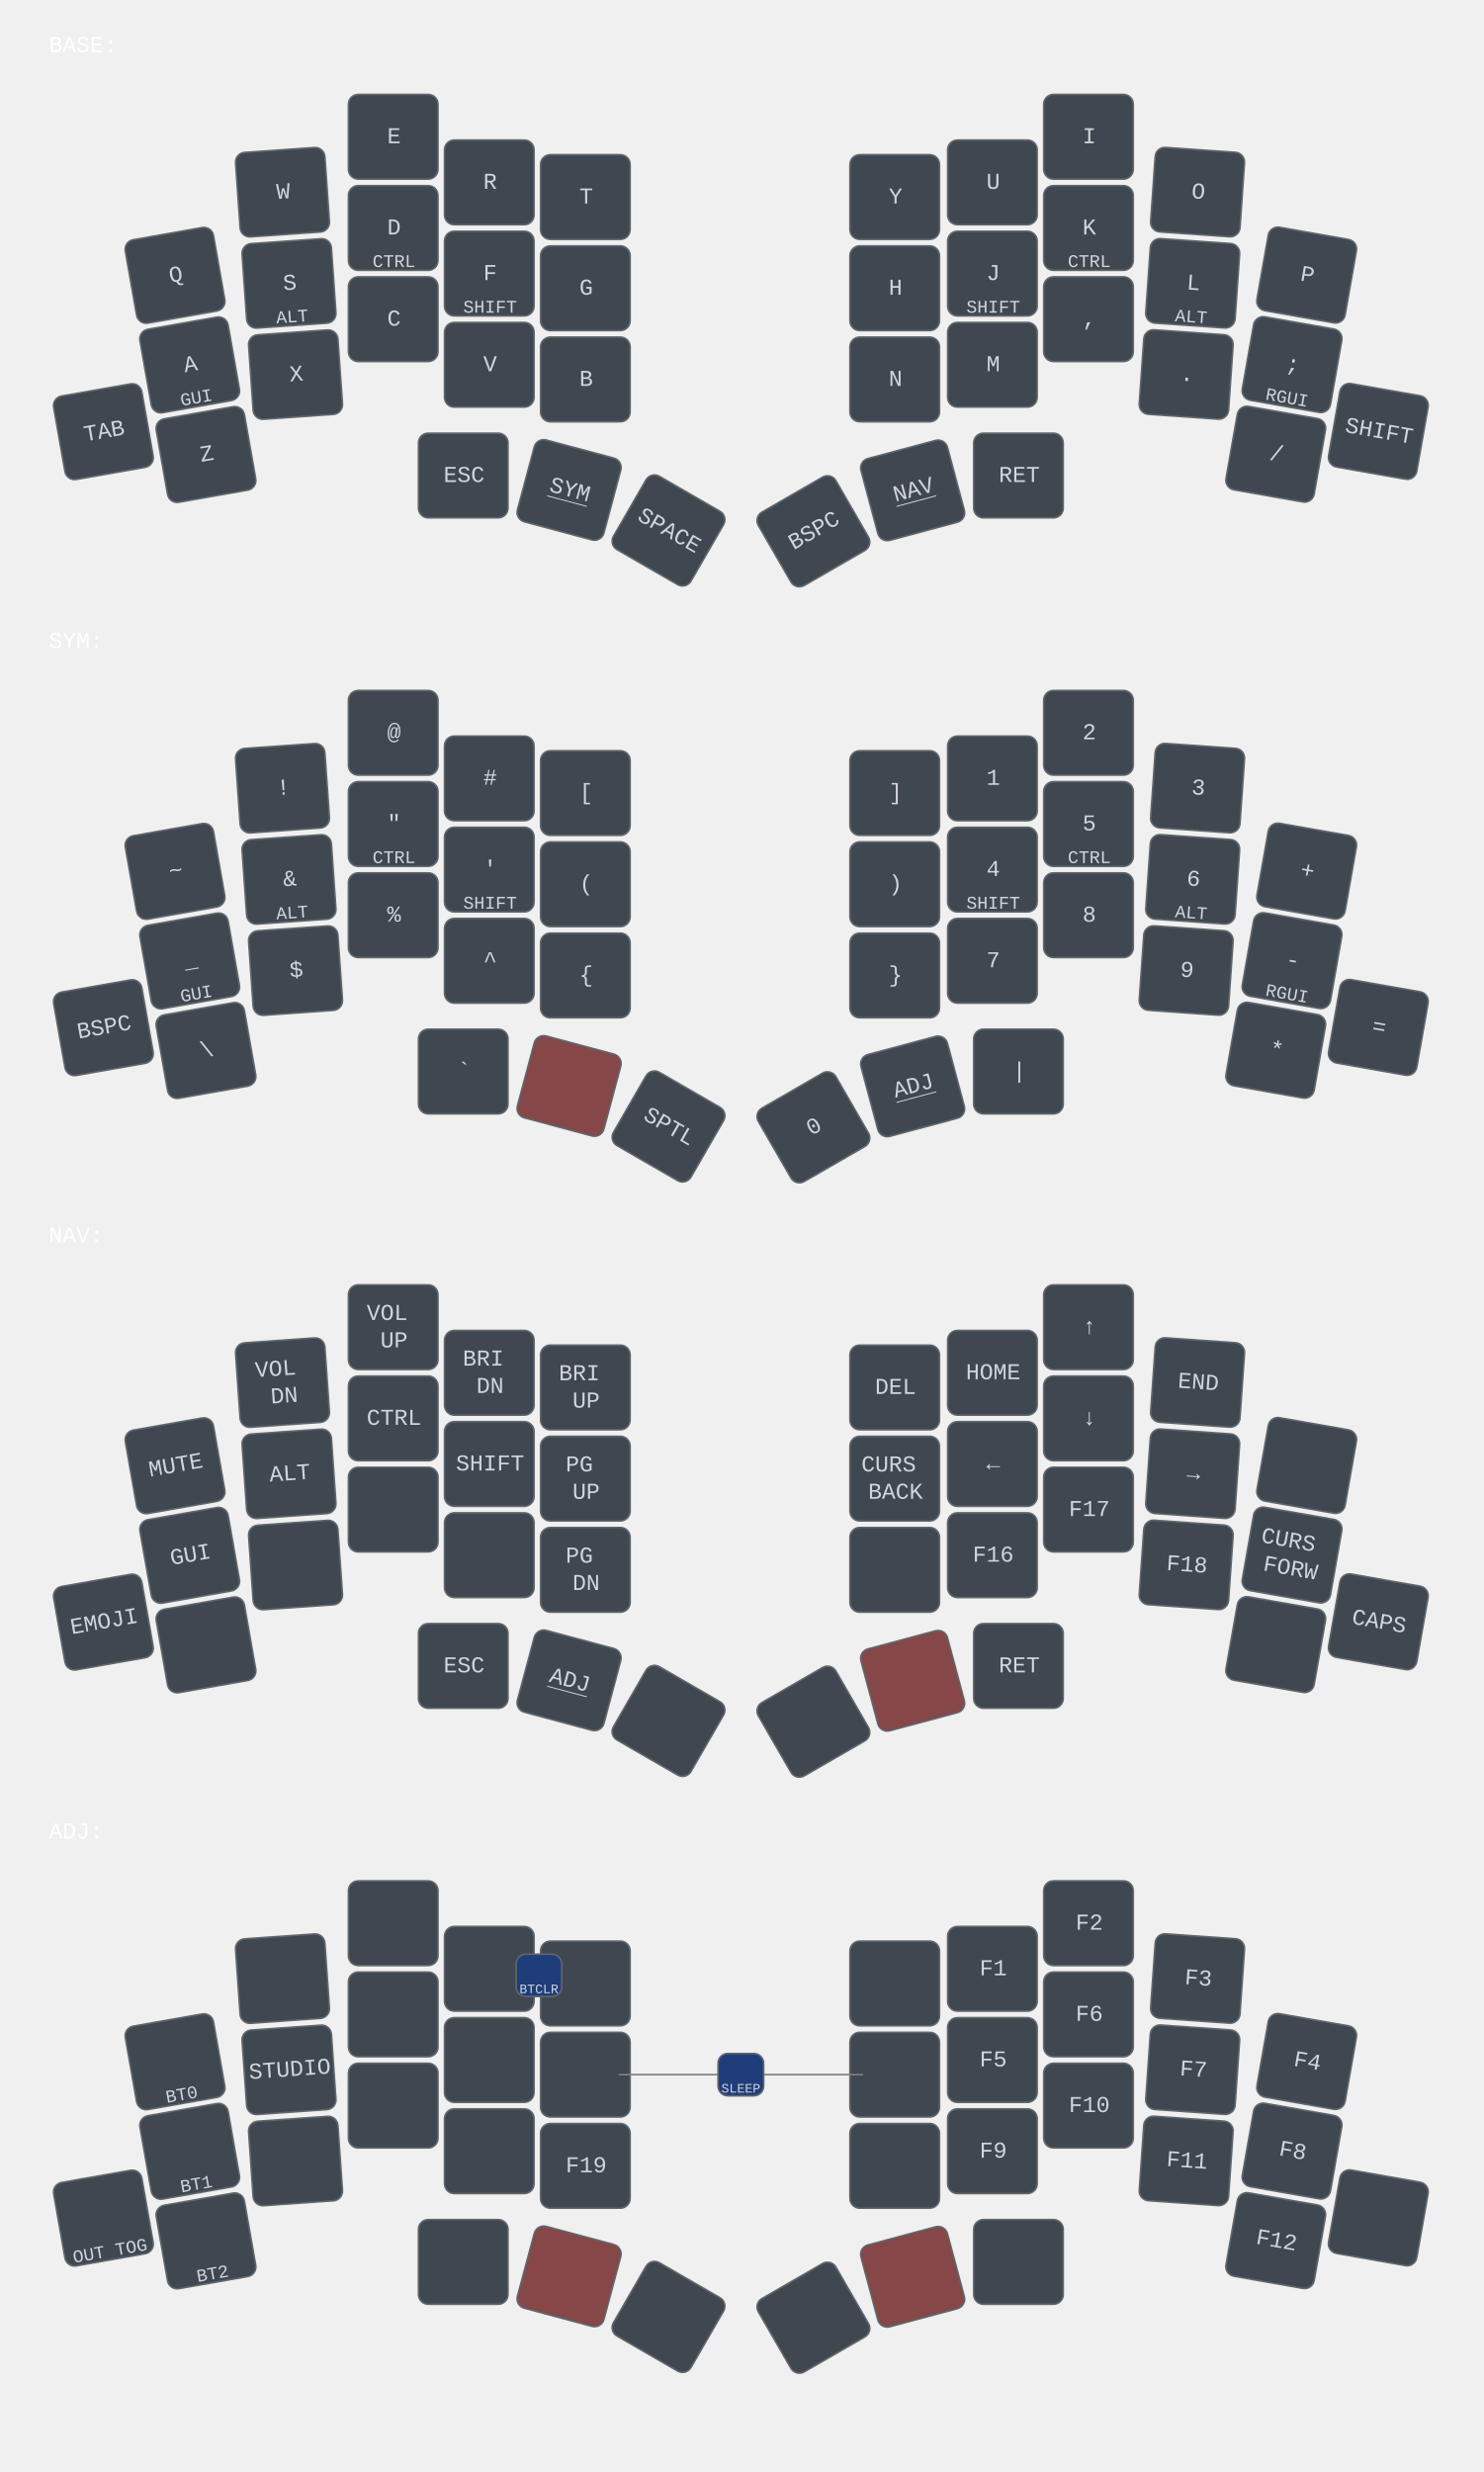
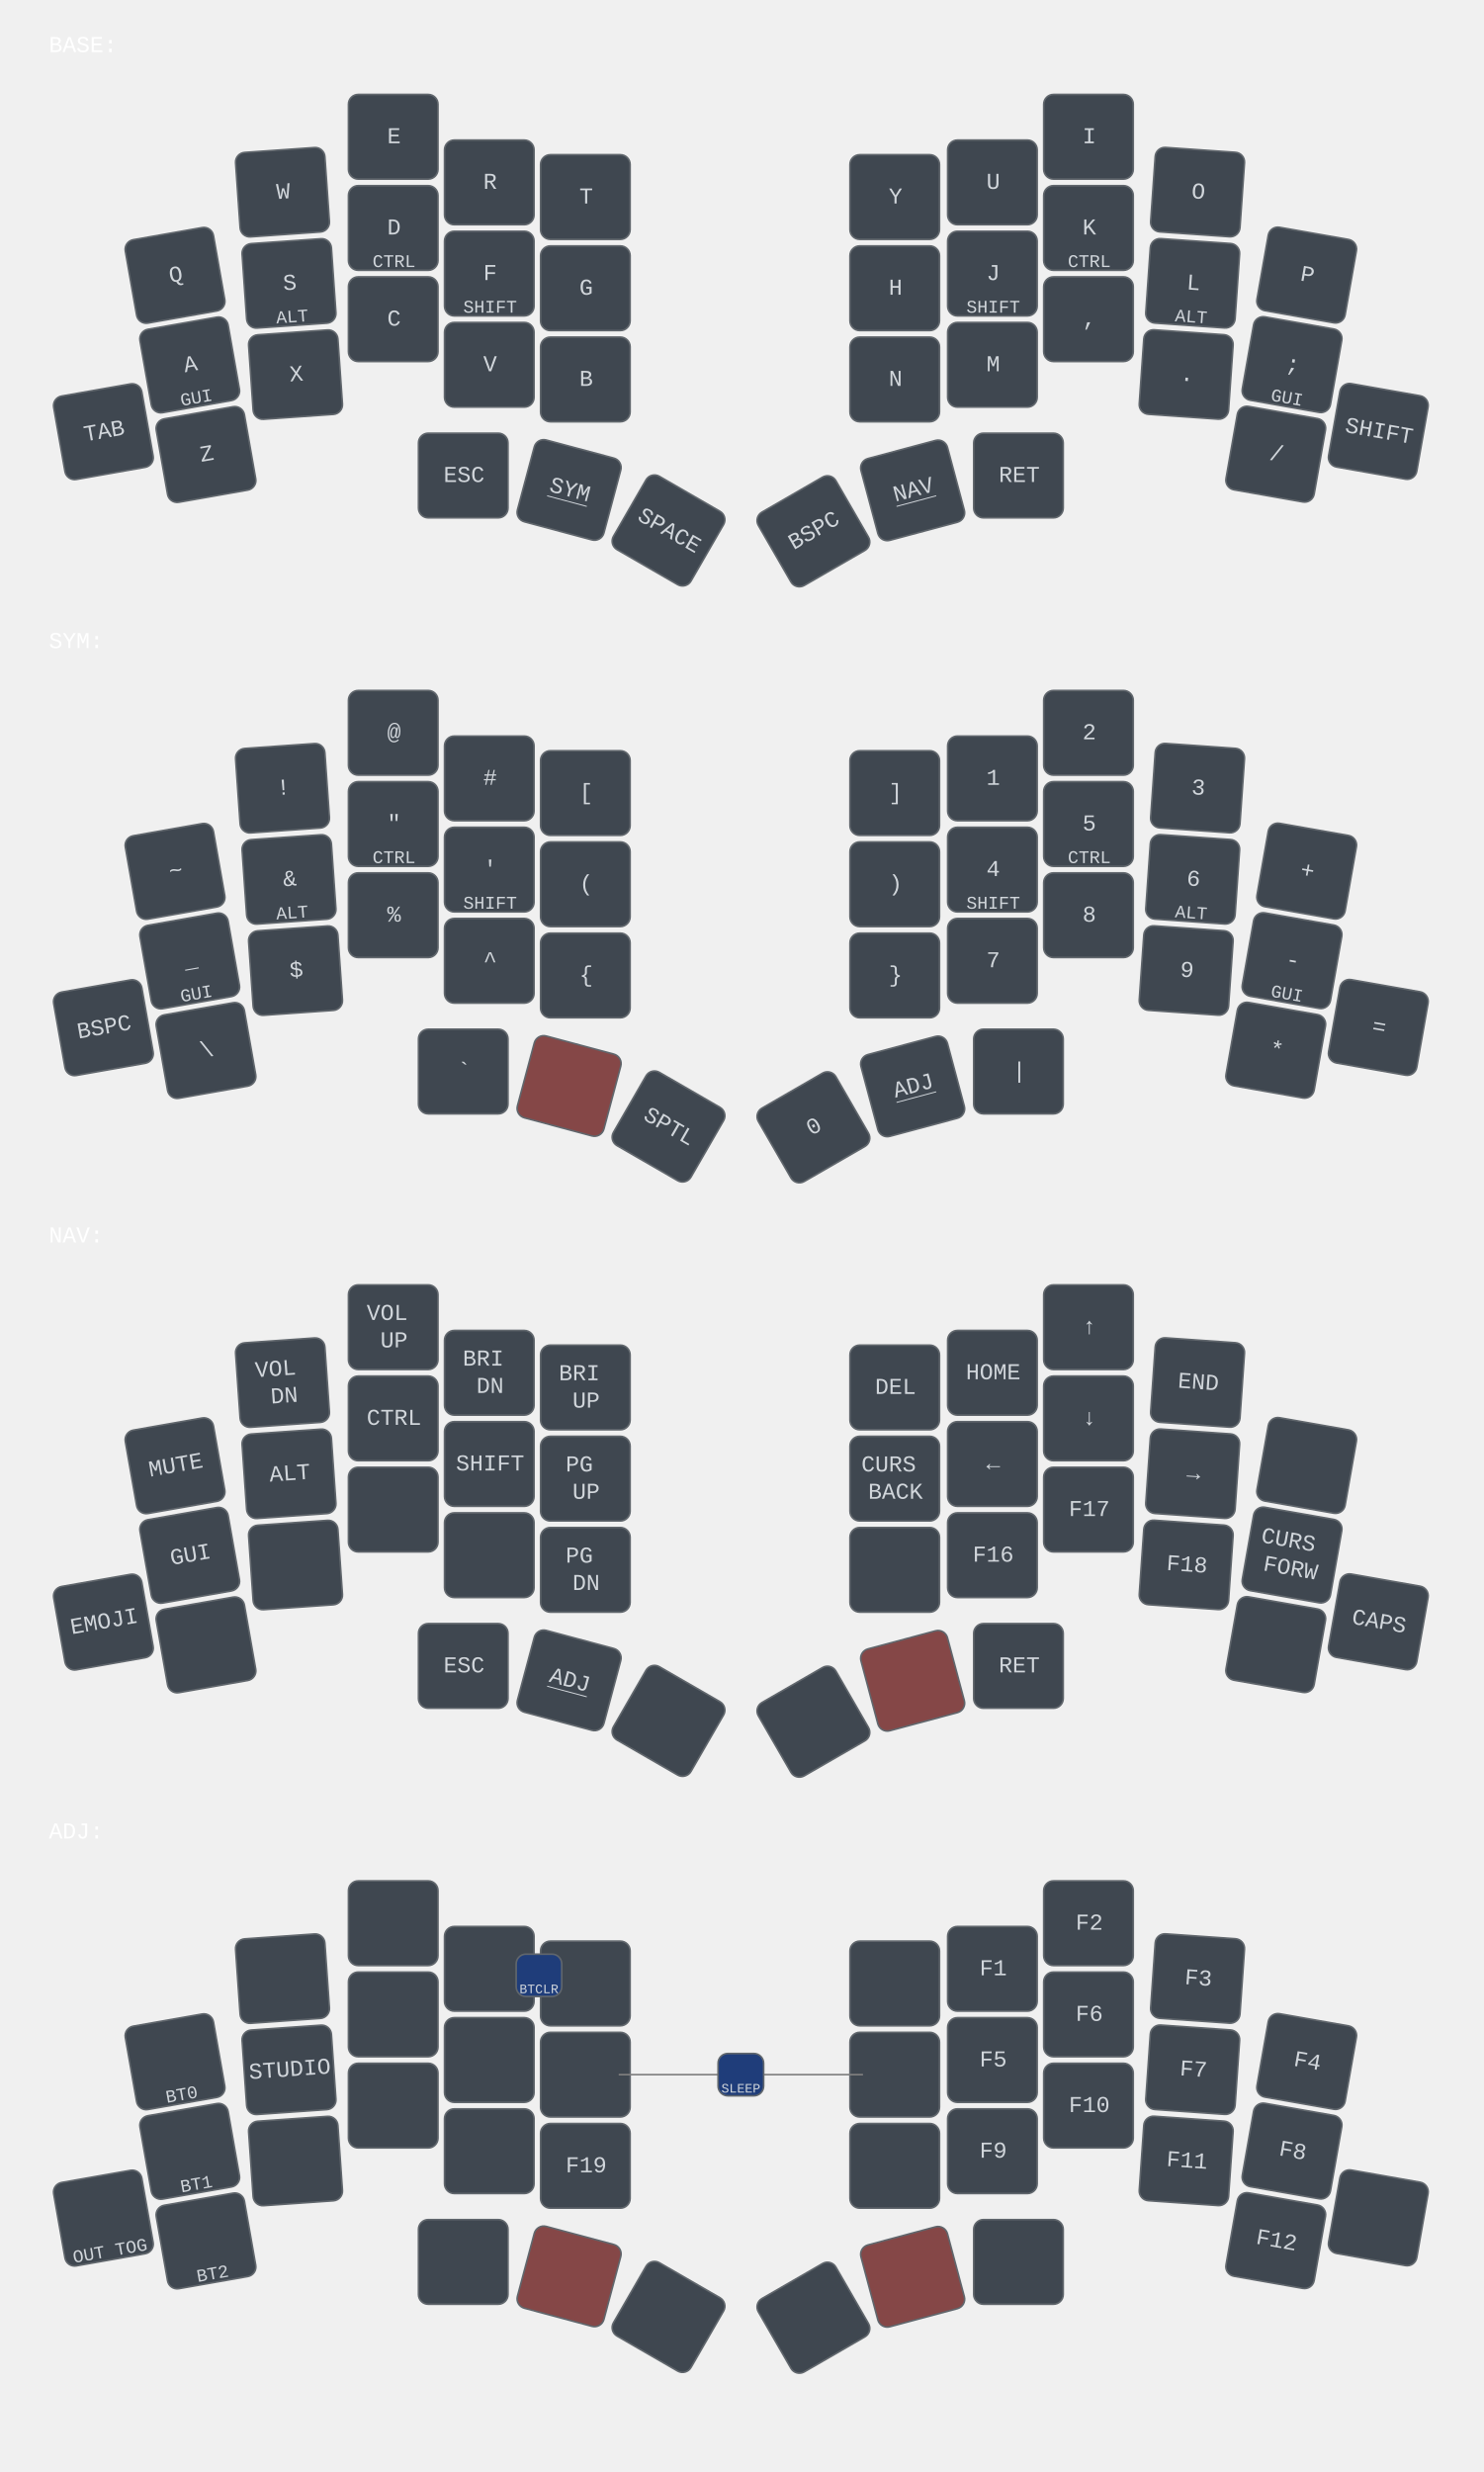
<svg xmlns="http://www.w3.org/2000/svg" width="911" height="1518" viewBox="0 0 911 1518" class="keymap">
  <style>/* inherit to force styles through use tags */
svg path {
    fill: inherit;
}

/* font and background color specifications */
svg.keymap {
    font-family: SFMono-Regular,Consolas,Liberation Mono,Menlo,monospace;
    font-size: 14px;
    font-kerning: normal;
    text-rendering: optimizeLegibility;
    fill: #24292e;
}

/* default key styling */
rect.key {
    fill: #f6f8fa;
}

rect.key, rect.combo {
    stroke: #c9cccf;
    stroke-width: 1;
}

/* default key side styling, only used is draw_key_sides is set */
rect.side {
    filter: brightness(90%);
}

/* color accent for combo boxes */
rect.combo, rect.combo-separate {
    fill: #cdf;
}

/* color accent for held keys */
rect.held, rect.combo.held {
    fill: #fdd;
}

/* color accent for ghost (optional) keys */
rect.ghost, rect.combo.ghost {
    stroke-dasharray: 4, 4;
    stroke-width: 2;
}

text {
    text-anchor: middle;
    dominant-baseline: middle;
}

/* styling for layer labels */
text.label {
    font-weight: bold;
    text-anchor: start;
    stroke: white;
    stroke-width: 4;
    paint-order: stroke;
}

/* styling for optional footer */
text.footer {
    text-anchor: end;
    dominant-baseline: auto;
    stroke: white;
    stroke-width: 4;
    paint-order: stroke;
}

/* styling for combo tap, and key non-tap label text */
text.combo, text.hold, text.shifted, text.left, text.right {
    font-size: 11px;
}

text.hold {
    text-anchor: middle;
    dominant-baseline: auto;
}

text.shifted {
    text-anchor: middle;
    dominant-baseline: hanging;
}

text.left {
    text-anchor: start;
}

text.right {
    text-anchor: end;
}

text.layer-activator {
    text-decoration: underline;
}

/* styling for hold/shifted label text in combo box */
text.combo.hold, text.combo.shifted, text.combo.left, text.combo.right {
    font-size: 8px;
}

/* lighter symbol for transparent keys */
text.trans {
    fill: #7b7e81;
}

/* styling for combo dendrons */
path.combo {
    stroke-width: 1;
    stroke: gray;
    fill: none;
}

/* Start Tabler Icons Cleanup */
/* cannot use height/width with glyphs */
.icon-tabler &gt; path {
    fill: inherit;
    stroke: inherit;
    stroke-width: 2;
}
/* hide tabler's default box */
.icon-tabler &gt; path[stroke="none"][fill="none"] {
    visibility: hidden;
}
/* End Tabler Icons Cleanup */

svg.keymap { fill: #d1d6db; }
rect.key { fill: #3f4750; }
rect.key, rect.combo { stroke: #60666c; }
rect.combo, rect.combo-separate { fill: #1f3d7a; }
rect.held, rect.combo.held { fill: #854747; }
text.label, text.footer { stroke: black; }
text.trans { fill: #7e8184; }
path.combo { stroke: #7f7f7f; }

text.label, text.footer {
  stroke: none;
  fill: #FFF;
  font-weight: 500; 
  paint-order: normal;
}
</style>
  <g transform="translate(30, 0)" class="layer-BASE">
    <text x="0" y="28" class="label" id="BASE">BASE:</text>
    <g transform="translate(0, 56)">
      <g transform="translate(78, 113) rotate(-10.0)" class="key keypos-0">
        <rect rx="6" ry="6" x="-28" y="-26" width="55" height="52" class="key" />
        <text x="0" y="0" class="key tap">Q</text>
      </g>
      <g transform="translate(144, 62) rotate(-4.0)" class="key keypos-1">
        <rect rx="6" ry="6" x="-28" y="-26" width="55" height="52" class="key" />
        <text x="0" y="0" class="key tap">W</text>
      </g>
      <g transform="translate(212, 28)" class="key keypos-2">
        <rect rx="6" ry="6" x="-28" y="-26" width="55" height="52" class="key" />
        <text x="0" y="0" class="key tap">E</text>
      </g>
      <g transform="translate(271, 56)" class="key keypos-3">
        <rect rx="6" ry="6" x="-28" y="-26" width="55" height="52" class="key" />
        <text x="0" y="0" class="key tap">R</text>
      </g>
      <g transform="translate(330, 65)" class="key keypos-4">
        <rect rx="6" ry="6" x="-28" y="-26" width="55" height="52" class="key" />
        <text x="0" y="0" class="key tap">T</text>
      </g>
      <g transform="translate(520, 65)" class="key keypos-5">
        <rect rx="6" ry="6" x="-28" y="-26" width="55" height="52" class="key" />
        <text x="0" y="0" class="key tap">Y</text>
      </g>
      <g transform="translate(580, 56)" class="key keypos-6">
        <rect rx="6" ry="6" x="-28" y="-26" width="55" height="52" class="key" />
        <text x="0" y="0" class="key tap">U</text>
      </g>
      <g transform="translate(639, 28)" class="key keypos-7">
        <rect rx="6" ry="6" x="-28" y="-26" width="55" height="52" class="key" />
        <text x="0" y="0" class="key tap">I</text>
      </g>
      <g transform="translate(706, 62) rotate(4.0)" class="key keypos-8">
        <rect rx="6" ry="6" x="-28" y="-26" width="55" height="52" class="key" />
        <text x="0" y="0" class="key tap">O</text>
      </g>
      <g transform="translate(773, 113) rotate(10.0)" class="key keypos-9">
        <rect rx="6" ry="6" x="-28" y="-26" width="55" height="52" class="key" />
        <text x="0" y="0" class="key tap">P</text>
      </g>
      <g transform="translate(87, 168) rotate(-10.0)" class="key keypos-10">
        <rect rx="6" ry="6" x="-28" y="-26" width="55" height="52" class="key" />
        <text x="0" y="0" class="key tap">A</text>
        <text x="0" y="24" class="key hold">GUI</text>
      </g>
      <g transform="translate(148, 118) rotate(-4.0)" class="key keypos-11">
        <rect rx="6" ry="6" x="-28" y="-26" width="55" height="52" class="key" />
        <text x="0" y="0" class="key tap">S</text>
        <text x="0" y="24" class="key hold">ALT</text>
      </g>
      <g transform="translate(212, 84)" class="key keypos-12">
        <rect rx="6" ry="6" x="-28" y="-26" width="55" height="52" class="key" />
        <text x="0" y="0" class="key tap">D</text>
        <text x="0" y="24" class="key hold">CTRL</text>
      </g>
      <g transform="translate(271, 112)" class="key keypos-13">
        <rect rx="6" ry="6" x="-28" y="-26" width="55" height="52" class="key" />
        <text x="0" y="0" class="key tap">F</text>
        <text x="0" y="24" class="key hold">SHIFT</text>
      </g>
      <g transform="translate(330, 121)" class="key keypos-14">
        <rect rx="6" ry="6" x="-28" y="-26" width="55" height="52" class="key" />
        <text x="0" y="0" class="key tap">G</text>
      </g>
      <g transform="translate(520, 121)" class="key keypos-15">
        <rect rx="6" ry="6" x="-28" y="-26" width="55" height="52" class="key" />
        <text x="0" y="0" class="key tap">H</text>
      </g>
      <g transform="translate(580, 112)" class="key keypos-16">
        <rect rx="6" ry="6" x="-28" y="-26" width="55" height="52" class="key" />
        <text x="0" y="0" class="key tap">J</text>
        <text x="0" y="24" class="key hold">SHIFT</text>
      </g>
      <g transform="translate(639, 84)" class="key keypos-17">
        <rect rx="6" ry="6" x="-28" y="-26" width="55" height="52" class="key" />
        <text x="0" y="0" class="key tap">K</text>
        <text x="0" y="24" class="key hold">CTRL</text>
      </g>
      <g transform="translate(703, 118) rotate(4.0)" class="key keypos-18">
        <rect rx="6" ry="6" x="-28" y="-26" width="55" height="52" class="key" />
        <text x="0" y="0" class="key tap">L</text>
        <text x="0" y="24" class="key hold">ALT</text>
      </g>
      <g transform="translate(764, 168) rotate(10.0)" class="key keypos-19">
        <rect rx="6" ry="6" x="-28" y="-26" width="55" height="52" class="key" />
        <text x="0" y="0" class="key tap">;</text>
-         <text x="0" y="24" class="key hold">RGUI</text>
+         <text x="0" y="24" class="key hold">GUI</text>
      </g>
      <g transform="translate(34, 209) rotate(-10.0)" class="key keypos-20">
        <rect rx="6" ry="6" x="-28" y="-26" width="55" height="52" class="key" />
        <text x="0" y="0" class="key tap">TAB</text>
      </g>
      <g transform="translate(97, 223) rotate(-10.0)" class="key keypos-21">
        <rect rx="6" ry="6" x="-28" y="-26" width="55" height="52" class="key" />
        <text x="0" y="0" class="key tap">Z</text>
      </g>
      <g transform="translate(152, 174) rotate(-4.0)" class="key keypos-22">
        <rect rx="6" ry="6" x="-28" y="-26" width="55" height="52" class="key" />
        <text x="0" y="0" class="key tap">X</text>
      </g>
      <g transform="translate(212, 140)" class="key keypos-23">
        <rect rx="6" ry="6" x="-28" y="-26" width="55" height="52" class="key" />
        <text x="0" y="0" class="key tap">C</text>
      </g>
      <g transform="translate(271, 168)" class="key keypos-24">
        <rect rx="6" ry="6" x="-28" y="-26" width="55" height="52" class="key" />
        <text x="0" y="0" class="key tap">V</text>
      </g>
      <g transform="translate(330, 177)" class="key keypos-25">
        <rect rx="6" ry="6" x="-28" y="-26" width="55" height="52" class="key" />
        <text x="0" y="0" class="key tap">B</text>
      </g>
      <g transform="translate(520, 177)" class="key keypos-26">
        <rect rx="6" ry="6" x="-28" y="-26" width="55" height="52" class="key" />
        <text x="0" y="0" class="key tap">N</text>
      </g>
      <g transform="translate(580, 168)" class="key keypos-27">
        <rect rx="6" ry="6" x="-28" y="-26" width="55" height="52" class="key" />
        <text x="0" y="0" class="key tap">M</text>
      </g>
      <g transform="translate(639, 140)" class="key keypos-28">
        <rect rx="6" ry="6" x="-28" y="-26" width="55" height="52" class="key" />
        <text x="0" y="0" class="key tap">,</text>
      </g>
      <g transform="translate(699, 174) rotate(4.0)" class="key keypos-29">
        <rect rx="6" ry="6" x="-28" y="-26" width="55" height="52" class="key" />
        <text x="0" y="0" class="key tap">.</text>
      </g>
      <g transform="translate(754, 223) rotate(10.0)" class="key keypos-30">
        <rect rx="6" ry="6" x="-28" y="-26" width="55" height="52" class="key" />
        <text x="0" y="0" class="key tap">/</text>
      </g>
      <g transform="translate(817, 209) rotate(10.0)" class="key keypos-31">
        <rect rx="6" ry="6" x="-28" y="-26" width="55" height="52" class="key" />
        <text x="0" y="0" class="key tap">SHIFT</text>
      </g>
      <g transform="translate(255, 236)" class="key keypos-32">
        <rect rx="6" ry="6" x="-28" y="-26" width="55" height="52" class="key" />
        <text x="0" y="0" class="key tap">ESC</text>
      </g>
      <g transform="translate(320, 245) rotate(15.0)" class="key keypos-33">
        <rect rx="6" ry="6" x="-28" y="-26" width="55" height="52" class="key" />
        <a href="#SYM">
          <text x="0" y="0" class="key tap layer-activator">SYM</text>
        </a>
      </g>
      <g transform="translate(381, 270) rotate(30.0)" class="key keypos-34">
        <rect rx="6" ry="6" x="-28" y="-26" width="55" height="52" class="key" />
        <text x="0" y="0" class="key tap">SPACE</text>
      </g>
      <g transform="translate(470, 270) rotate(-30.0)" class="key keypos-35">
        <rect rx="6" ry="6" x="-28" y="-26" width="55" height="52" class="key" />
        <text x="0" y="0" class="key tap">BSPC</text>
      </g>
      <g transform="translate(531, 245) rotate(-15.0)" class="key keypos-36">
        <rect rx="6" ry="6" x="-28" y="-26" width="55" height="52" class="key" />
        <a href="#NAV">
          <text x="0" y="0" class="key tap layer-activator">NAV</text>
        </a>
      </g>
      <g transform="translate(596, 236)" class="key keypos-37">
        <rect rx="6" ry="6" x="-28" y="-26" width="55" height="52" class="key" />
        <text x="0" y="0" class="key tap">RET</text>
      </g>
    </g>
  </g>
  <g transform="translate(30, 366)" class="layer-SYM">
    <text x="0" y="28" class="label" id="SYM">SYM:</text>
    <g transform="translate(0, 56)">
      <g transform="translate(78, 113) rotate(-10.0)" class="key keypos-0">
        <rect rx="6" ry="6" x="-28" y="-26" width="55" height="52" class="key" />
        <text x="0" y="0" class="key tap">~</text>
      </g>
      <g transform="translate(144, 62) rotate(-4.0)" class="key keypos-1">
        <rect rx="6" ry="6" x="-28" y="-26" width="55" height="52" class="key" />
        <text x="0" y="0" class="key tap">!</text>
      </g>
      <g transform="translate(212, 28)" class="key keypos-2">
        <rect rx="6" ry="6" x="-28" y="-26" width="55" height="52" class="key" />
        <text x="0" y="0" class="key tap">@</text>
      </g>
      <g transform="translate(271, 56)" class="key keypos-3">
        <rect rx="6" ry="6" x="-28" y="-26" width="55" height="52" class="key" />
        <text x="0" y="0" class="key tap">#</text>
      </g>
      <g transform="translate(330, 65)" class="key keypos-4">
        <rect rx="6" ry="6" x="-28" y="-26" width="55" height="52" class="key" />
        <text x="0" y="0" class="key tap">[</text>
      </g>
      <g transform="translate(520, 65)" class="key keypos-5">
        <rect rx="6" ry="6" x="-28" y="-26" width="55" height="52" class="key" />
        <text x="0" y="0" class="key tap">]</text>
      </g>
      <g transform="translate(580, 56)" class="key keypos-6">
        <rect rx="6" ry="6" x="-28" y="-26" width="55" height="52" class="key" />
        <text x="0" y="0" class="key tap">1</text>
      </g>
      <g transform="translate(639, 28)" class="key keypos-7">
        <rect rx="6" ry="6" x="-28" y="-26" width="55" height="52" class="key" />
        <text x="0" y="0" class="key tap">2</text>
      </g>
      <g transform="translate(706, 62) rotate(4.0)" class="key keypos-8">
        <rect rx="6" ry="6" x="-28" y="-26" width="55" height="52" class="key" />
        <text x="0" y="0" class="key tap">3</text>
      </g>
      <g transform="translate(773, 113) rotate(10.0)" class="key keypos-9">
        <rect rx="6" ry="6" x="-28" y="-26" width="55" height="52" class="key" />
        <text x="0" y="0" class="key tap">+</text>
      </g>
      <g transform="translate(87, 168) rotate(-10.0)" class="key keypos-10">
        <rect rx="6" ry="6" x="-28" y="-26" width="55" height="52" class="key" />
        <text x="0" y="0" class="key tap">_</text>
        <text x="0" y="24" class="key hold">GUI</text>
      </g>
      <g transform="translate(148, 118) rotate(-4.0)" class="key keypos-11">
        <rect rx="6" ry="6" x="-28" y="-26" width="55" height="52" class="key" />
        <text x="0" y="0" class="key tap">&amp;</text>
        <text x="0" y="24" class="key hold">ALT</text>
      </g>
      <g transform="translate(212, 84)" class="key keypos-12">
        <rect rx="6" ry="6" x="-28" y="-26" width="55" height="52" class="key" />
        <text x="0" y="0" class="key tap">"</text>
        <text x="0" y="24" class="key hold">CTRL</text>
      </g>
      <g transform="translate(271, 112)" class="key keypos-13">
        <rect rx="6" ry="6" x="-28" y="-26" width="55" height="52" class="key" />
        <text x="0" y="0" class="key tap">'</text>
        <text x="0" y="24" class="key hold">SHIFT</text>
      </g>
      <g transform="translate(330, 121)" class="key keypos-14">
        <rect rx="6" ry="6" x="-28" y="-26" width="55" height="52" class="key" />
        <text x="0" y="0" class="key tap">(</text>
      </g>
      <g transform="translate(520, 121)" class="key keypos-15">
        <rect rx="6" ry="6" x="-28" y="-26" width="55" height="52" class="key" />
        <text x="0" y="0" class="key tap">)</text>
      </g>
      <g transform="translate(580, 112)" class="key keypos-16">
        <rect rx="6" ry="6" x="-28" y="-26" width="55" height="52" class="key" />
        <text x="0" y="0" class="key tap">4</text>
        <text x="0" y="24" class="key hold">SHIFT</text>
      </g>
      <g transform="translate(639, 84)" class="key keypos-17">
        <rect rx="6" ry="6" x="-28" y="-26" width="55" height="52" class="key" />
        <text x="0" y="0" class="key tap">5</text>
        <text x="0" y="24" class="key hold">CTRL</text>
      </g>
      <g transform="translate(703, 118) rotate(4.0)" class="key keypos-18">
        <rect rx="6" ry="6" x="-28" y="-26" width="55" height="52" class="key" />
        <text x="0" y="0" class="key tap">6</text>
        <text x="0" y="24" class="key hold">ALT</text>
      </g>
      <g transform="translate(764, 168) rotate(10.0)" class="key keypos-19">
        <rect rx="6" ry="6" x="-28" y="-26" width="55" height="52" class="key" />
        <text x="0" y="0" class="key tap">-</text>
-         <text x="0" y="24" class="key hold">RGUI</text>
+         <text x="0" y="24" class="key hold">GUI</text>
      </g>
      <g transform="translate(34, 209) rotate(-10.0)" class="key keypos-20">
        <rect rx="6" ry="6" x="-28" y="-26" width="55" height="52" class="key" />
        <text x="0" y="0" class="key tap">BSPC</text>
      </g>
      <g transform="translate(97, 223) rotate(-10.0)" class="key keypos-21">
        <rect rx="6" ry="6" x="-28" y="-26" width="55" height="52" class="key" />
        <text x="0" y="0" class="key tap">\</text>
      </g>
      <g transform="translate(152, 174) rotate(-4.0)" class="key keypos-22">
        <rect rx="6" ry="6" x="-28" y="-26" width="55" height="52" class="key" />
        <text x="0" y="0" class="key tap">$</text>
      </g>
      <g transform="translate(212, 140)" class="key keypos-23">
        <rect rx="6" ry="6" x="-28" y="-26" width="55" height="52" class="key" />
        <text x="0" y="0" class="key tap">%</text>
      </g>
      <g transform="translate(271, 168)" class="key keypos-24">
        <rect rx="6" ry="6" x="-28" y="-26" width="55" height="52" class="key" />
        <text x="0" y="0" class="key tap">^</text>
      </g>
      <g transform="translate(330, 177)" class="key keypos-25">
        <rect rx="6" ry="6" x="-28" y="-26" width="55" height="52" class="key" />
        <text x="0" y="0" class="key tap">{</text>
      </g>
      <g transform="translate(520, 177)" class="key keypos-26">
        <rect rx="6" ry="6" x="-28" y="-26" width="55" height="52" class="key" />
        <text x="0" y="0" class="key tap">}</text>
      </g>
      <g transform="translate(580, 168)" class="key keypos-27">
        <rect rx="6" ry="6" x="-28" y="-26" width="55" height="52" class="key" />
        <text x="0" y="0" class="key tap">7</text>
      </g>
      <g transform="translate(639, 140)" class="key keypos-28">
        <rect rx="6" ry="6" x="-28" y="-26" width="55" height="52" class="key" />
        <text x="0" y="0" class="key tap">8</text>
      </g>
      <g transform="translate(699, 174) rotate(4.0)" class="key keypos-29">
        <rect rx="6" ry="6" x="-28" y="-26" width="55" height="52" class="key" />
        <text x="0" y="0" class="key tap">9</text>
      </g>
      <g transform="translate(754, 223) rotate(10.0)" class="key keypos-30">
        <rect rx="6" ry="6" x="-28" y="-26" width="55" height="52" class="key" />
        <text x="0" y="0" class="key tap">*</text>
      </g>
      <g transform="translate(817, 209) rotate(10.0)" class="key keypos-31">
        <rect rx="6" ry="6" x="-28" y="-26" width="55" height="52" class="key" />
        <text x="0" y="0" class="key tap">=</text>
      </g>
      <g transform="translate(255, 236)" class="key keypos-32">
        <rect rx="6" ry="6" x="-28" y="-26" width="55" height="52" class="key" />
        <text x="0" y="0" class="key tap">`</text>
      </g>
      <g transform="translate(320, 245) rotate(15.0)" class="key held keypos-33">
        <rect rx="6" ry="6" x="-28" y="-26" width="55" height="52" class="key held" />
      </g>
      <g transform="translate(381, 270) rotate(30.0)" class="key keypos-34">
        <rect rx="6" ry="6" x="-28" y="-26" width="55" height="52" class="key" />
        <text x="0" y="0" class="key tap">SPTL</text>
      </g>
      <g transform="translate(470, 270) rotate(-30.0)" class="key keypos-35">
        <rect rx="6" ry="6" x="-28" y="-26" width="55" height="52" class="key" />
        <text x="0" y="0" class="key tap">0</text>
      </g>
      <g transform="translate(531, 245) rotate(-15.0)" class="key keypos-36">
        <rect rx="6" ry="6" x="-28" y="-26" width="55" height="52" class="key" />
        <a href="#ADJ">
          <text x="0" y="0" class="key tap layer-activator">ADJ</text>
        </a>
      </g>
      <g transform="translate(596, 236)" class="key keypos-37">
        <rect rx="6" ry="6" x="-28" y="-26" width="55" height="52" class="key" />
        <text x="0" y="0" class="key tap">|</text>
      </g>
    </g>
  </g>
  <g transform="translate(30, 731)" class="layer-NAV">
    <text x="0" y="28" class="label" id="NAV">NAV:</text>
    <g transform="translate(0, 56)">
      <g transform="translate(78, 113) rotate(-10.0)" class="key keypos-0">
        <rect rx="6" ry="6" x="-28" y="-26" width="55" height="52" class="key" />
        <text x="0" y="0" class="key tap">MUTE</text>
      </g>
      <g transform="translate(144, 62) rotate(-4.0)" class="key keypos-1">
        <rect rx="6" ry="6" x="-28" y="-26" width="55" height="52" class="key" />
        <text x="0" y="0" class="key tap">
          <tspan x="0" dy="-0.6em">VOL</tspan>
          <tspan x="0" dy="1.2em">DN</tspan>
        </text>
      </g>
      <g transform="translate(212, 28)" class="key keypos-2">
        <rect rx="6" ry="6" x="-28" y="-26" width="55" height="52" class="key" />
        <text x="0" y="0" class="key tap">
          <tspan x="0" dy="-0.6em">VOL</tspan>
          <tspan x="0" dy="1.2em">UP</tspan>
        </text>
      </g>
      <g transform="translate(271, 56)" class="key keypos-3">
        <rect rx="6" ry="6" x="-28" y="-26" width="55" height="52" class="key" />
        <text x="0" y="0" class="key tap">
          <tspan x="0" dy="-0.6em">BRI</tspan>
          <tspan x="0" dy="1.2em">DN</tspan>
        </text>
      </g>
      <g transform="translate(330, 65)" class="key keypos-4">
        <rect rx="6" ry="6" x="-28" y="-26" width="55" height="52" class="key" />
        <text x="0" y="0" class="key tap">
          <tspan x="0" dy="-0.6em">BRI</tspan>
          <tspan x="0" dy="1.2em">UP</tspan>
        </text>
      </g>
      <g transform="translate(520, 65)" class="key keypos-5">
        <rect rx="6" ry="6" x="-28" y="-26" width="55" height="52" class="key" />
        <text x="0" y="0" class="key tap">DEL</text>
      </g>
      <g transform="translate(580, 56)" class="key keypos-6">
        <rect rx="6" ry="6" x="-28" y="-26" width="55" height="52" class="key" />
        <text x="0" y="0" class="key tap">HOME</text>
      </g>
      <g transform="translate(639, 28)" class="key keypos-7">
        <rect rx="6" ry="6" x="-28" y="-26" width="55" height="52" class="key" />
        <text x="0" y="0" class="key tap">↑</text>
      </g>
      <g transform="translate(706, 62) rotate(4.0)" class="key keypos-8">
        <rect rx="6" ry="6" x="-28" y="-26" width="55" height="52" class="key" />
        <text x="0" y="0" class="key tap">END</text>
      </g>
      <g transform="translate(773, 113) rotate(10.0)" class="key keypos-9">
        <rect rx="6" ry="6" x="-28" y="-26" width="55" height="52" class="key" />
      </g>
      <g transform="translate(87, 168) rotate(-10.0)" class="key keypos-10">
        <rect rx="6" ry="6" x="-28" y="-26" width="55" height="52" class="key" />
        <text x="0" y="0" class="key tap">GUI</text>
      </g>
      <g transform="translate(148, 118) rotate(-4.0)" class="key keypos-11">
        <rect rx="6" ry="6" x="-28" y="-26" width="55" height="52" class="key" />
        <text x="0" y="0" class="key tap">ALT</text>
      </g>
      <g transform="translate(212, 84)" class="key keypos-12">
        <rect rx="6" ry="6" x="-28" y="-26" width="55" height="52" class="key" />
        <text x="0" y="0" class="key tap">CTRL</text>
      </g>
      <g transform="translate(271, 112)" class="key keypos-13">
        <rect rx="6" ry="6" x="-28" y="-26" width="55" height="52" class="key" />
        <text x="0" y="0" class="key tap">SHIFT</text>
      </g>
      <g transform="translate(330, 121)" class="key keypos-14">
        <rect rx="6" ry="6" x="-28" y="-26" width="55" height="52" class="key" />
        <text x="0" y="0" class="key tap">
          <tspan x="0" dy="-0.6em">PG</tspan>
          <tspan x="0" dy="1.2em">UP</tspan>
        </text>
      </g>
      <g transform="translate(520, 121)" class="key keypos-15">
        <rect rx="6" ry="6" x="-28" y="-26" width="55" height="52" class="key" />
        <text x="0" y="0" class="key tap">
          <tspan x="0" dy="-0.6em">CURS</tspan>
          <tspan x="0" dy="1.2em">BACK</tspan>
        </text>
      </g>
      <g transform="translate(580, 112)" class="key keypos-16">
        <rect rx="6" ry="6" x="-28" y="-26" width="55" height="52" class="key" />
        <text x="0" y="0" class="key tap">←</text>
      </g>
      <g transform="translate(639, 84)" class="key keypos-17">
        <rect rx="6" ry="6" x="-28" y="-26" width="55" height="52" class="key" />
        <text x="0" y="0" class="key tap">↓</text>
      </g>
      <g transform="translate(703, 118) rotate(4.0)" class="key keypos-18">
        <rect rx="6" ry="6" x="-28" y="-26" width="55" height="52" class="key" />
        <text x="0" y="0" class="key tap">→</text>
      </g>
      <g transform="translate(764, 168) rotate(10.0)" class="key keypos-19">
        <rect rx="6" ry="6" x="-28" y="-26" width="55" height="52" class="key" />
        <text x="0" y="0" class="key tap">
          <tspan x="0" dy="-0.6em">CURS</tspan>
          <tspan x="0" dy="1.2em">FORW</tspan>
        </text>
      </g>
      <g transform="translate(34, 209) rotate(-10.0)" class="key keypos-20">
        <rect rx="6" ry="6" x="-28" y="-26" width="55" height="52" class="key" />
        <text x="0" y="0" class="key tap">EMOJI</text>
      </g>
      <g transform="translate(97, 223) rotate(-10.0)" class="key keypos-21">
        <rect rx="6" ry="6" x="-28" y="-26" width="55" height="52" class="key" />
      </g>
      <g transform="translate(152, 174) rotate(-4.0)" class="key keypos-22">
        <rect rx="6" ry="6" x="-28" y="-26" width="55" height="52" class="key" />
      </g>
      <g transform="translate(212, 140)" class="key keypos-23">
        <rect rx="6" ry="6" x="-28" y="-26" width="55" height="52" class="key" />
      </g>
      <g transform="translate(271, 168)" class="key keypos-24">
        <rect rx="6" ry="6" x="-28" y="-26" width="55" height="52" class="key" />
      </g>
      <g transform="translate(330, 177)" class="key keypos-25">
        <rect rx="6" ry="6" x="-28" y="-26" width="55" height="52" class="key" />
        <text x="0" y="0" class="key tap">
          <tspan x="0" dy="-0.6em">PG</tspan>
          <tspan x="0" dy="1.2em">DN</tspan>
        </text>
      </g>
      <g transform="translate(520, 177)" class="key keypos-26">
        <rect rx="6" ry="6" x="-28" y="-26" width="55" height="52" class="key" />
      </g>
      <g transform="translate(580, 168)" class="key keypos-27">
        <rect rx="6" ry="6" x="-28" y="-26" width="55" height="52" class="key" />
        <text x="0" y="0" class="key tap">F16</text>
      </g>
      <g transform="translate(639, 140)" class="key keypos-28">
        <rect rx="6" ry="6" x="-28" y="-26" width="55" height="52" class="key" />
        <text x="0" y="0" class="key tap">F17</text>
      </g>
      <g transform="translate(699, 174) rotate(4.0)" class="key keypos-29">
        <rect rx="6" ry="6" x="-28" y="-26" width="55" height="52" class="key" />
        <text x="0" y="0" class="key tap">F18</text>
      </g>
      <g transform="translate(754, 223) rotate(10.0)" class="key keypos-30">
        <rect rx="6" ry="6" x="-28" y="-26" width="55" height="52" class="key" />
      </g>
      <g transform="translate(817, 209) rotate(10.0)" class="key keypos-31">
        <rect rx="6" ry="6" x="-28" y="-26" width="55" height="52" class="key" />
        <text x="0" y="0" class="key tap">CAPS</text>
      </g>
      <g transform="translate(255, 236)" class="key keypos-32">
        <rect rx="6" ry="6" x="-28" y="-26" width="55" height="52" class="key" />
        <text x="0" y="0" class="key tap">ESC</text>
      </g>
      <g transform="translate(320, 245) rotate(15.0)" class="key keypos-33">
        <rect rx="6" ry="6" x="-28" y="-26" width="55" height="52" class="key" />
        <a href="#ADJ">
          <text x="0" y="0" class="key tap layer-activator">ADJ</text>
        </a>
      </g>
      <g transform="translate(381, 270) rotate(30.0)" class="key keypos-34">
        <rect rx="6" ry="6" x="-28" y="-26" width="55" height="52" class="key" />
      </g>
      <g transform="translate(470, 270) rotate(-30.0)" class="key keypos-35">
        <rect rx="6" ry="6" x="-28" y="-26" width="55" height="52" class="key" />
      </g>
      <g transform="translate(531, 245) rotate(-15.0)" class="key held keypos-36">
        <rect rx="6" ry="6" x="-28" y="-26" width="55" height="52" class="key held" />
      </g>
      <g transform="translate(596, 236)" class="key keypos-37">
        <rect rx="6" ry="6" x="-28" y="-26" width="55" height="52" class="key" />
        <text x="0" y="0" class="key tap">RET</text>
      </g>
    </g>
  </g>
  <g transform="translate(30, 1097)" class="layer-ADJ">
    <text x="0" y="28" class="label" id="ADJ">ADJ:</text>
    <g transform="translate(0, 56)">
      <g transform="translate(78, 113) rotate(-10.0)" class="key keypos-0">
        <rect rx="6" ry="6" x="-28" y="-26" width="55" height="52" class="key" />
        <text x="0" y="24" class="key hold">BT0</text>
      </g>
      <g transform="translate(144, 62) rotate(-4.0)" class="key keypos-1">
        <rect rx="6" ry="6" x="-28" y="-26" width="55" height="52" class="key" />
      </g>
      <g transform="translate(212, 28)" class="key keypos-2">
        <rect rx="6" ry="6" x="-28" y="-26" width="55" height="52" class="key" />
      </g>
      <g transform="translate(271, 56)" class="key keypos-3">
        <rect rx="6" ry="6" x="-28" y="-26" width="55" height="52" class="key" />
      </g>
      <g transform="translate(330, 65)" class="key keypos-4">
        <rect rx="6" ry="6" x="-28" y="-26" width="55" height="52" class="key" />
      </g>
      <g transform="translate(520, 65)" class="key keypos-5">
        <rect rx="6" ry="6" x="-28" y="-26" width="55" height="52" class="key" />
      </g>
      <g transform="translate(580, 56)" class="key keypos-6">
        <rect rx="6" ry="6" x="-28" y="-26" width="55" height="52" class="key" />
        <text x="0" y="0" class="key tap">F1</text>
      </g>
      <g transform="translate(639, 28)" class="key keypos-7">
        <rect rx="6" ry="6" x="-28" y="-26" width="55" height="52" class="key" />
        <text x="0" y="0" class="key tap">F2</text>
      </g>
      <g transform="translate(706, 62) rotate(4.0)" class="key keypos-8">
        <rect rx="6" ry="6" x="-28" y="-26" width="55" height="52" class="key" />
        <text x="0" y="0" class="key tap">F3</text>
      </g>
      <g transform="translate(773, 113) rotate(10.0)" class="key keypos-9">
        <rect rx="6" ry="6" x="-28" y="-26" width="55" height="52" class="key" />
        <text x="0" y="0" class="key tap">F4</text>
      </g>
      <g transform="translate(87, 168) rotate(-10.0)" class="key keypos-10">
        <rect rx="6" ry="6" x="-28" y="-26" width="55" height="52" class="key" />
        <text x="0" y="24" class="key hold">BT1</text>
      </g>
      <g transform="translate(148, 118) rotate(-4.0)" class="key keypos-11">
        <rect rx="6" ry="6" x="-28" y="-26" width="55" height="52" class="key" />
        <text x="0" y="0" class="key tap">STUDIO</text>
      </g>
      <g transform="translate(212, 84)" class="key keypos-12">
        <rect rx="6" ry="6" x="-28" y="-26" width="55" height="52" class="key" />
      </g>
      <g transform="translate(271, 112)" class="key keypos-13">
        <rect rx="6" ry="6" x="-28" y="-26" width="55" height="52" class="key" />
      </g>
      <g transform="translate(330, 121)" class="key keypos-14">
        <rect rx="6" ry="6" x="-28" y="-26" width="55" height="52" class="key" />
      </g>
      <g transform="translate(520, 121)" class="key keypos-15">
        <rect rx="6" ry="6" x="-28" y="-26" width="55" height="52" class="key" />
      </g>
      <g transform="translate(580, 112)" class="key keypos-16">
        <rect rx="6" ry="6" x="-28" y="-26" width="55" height="52" class="key" />
        <text x="0" y="0" class="key tap">F5</text>
      </g>
      <g transform="translate(639, 84)" class="key keypos-17">
        <rect rx="6" ry="6" x="-28" y="-26" width="55" height="52" class="key" />
        <text x="0" y="0" class="key tap">F6</text>
      </g>
      <g transform="translate(703, 118) rotate(4.0)" class="key keypos-18">
        <rect rx="6" ry="6" x="-28" y="-26" width="55" height="52" class="key" />
        <text x="0" y="0" class="key tap">F7</text>
      </g>
      <g transform="translate(764, 168) rotate(10.0)" class="key keypos-19">
        <rect rx="6" ry="6" x="-28" y="-26" width="55" height="52" class="key" />
        <text x="0" y="0" class="key tap">F8</text>
      </g>
      <g transform="translate(34, 209) rotate(-10.0)" class="key keypos-20">
        <rect rx="6" ry="6" x="-28" y="-26" width="55" height="52" class="key" />
        <text x="0" y="24" class="key hold">OUT TOG</text>
      </g>
      <g transform="translate(97, 223) rotate(-10.0)" class="key keypos-21">
        <rect rx="6" ry="6" x="-28" y="-26" width="55" height="52" class="key" />
        <text x="0" y="24" class="key hold">BT2</text>
      </g>
      <g transform="translate(152, 174) rotate(-4.0)" class="key keypos-22">
        <rect rx="6" ry="6" x="-28" y="-26" width="55" height="52" class="key" />
      </g>
      <g transform="translate(212, 140)" class="key keypos-23">
        <rect rx="6" ry="6" x="-28" y="-26" width="55" height="52" class="key" />
      </g>
      <g transform="translate(271, 168)" class="key keypos-24">
        <rect rx="6" ry="6" x="-28" y="-26" width="55" height="52" class="key" />
      </g>
      <g transform="translate(330, 177)" class="key keypos-25">
        <rect rx="6" ry="6" x="-28" y="-26" width="55" height="52" class="key" />
        <text x="0" y="0" class="key tap">F19</text>
      </g>
      <g transform="translate(520, 177)" class="key keypos-26">
        <rect rx="6" ry="6" x="-28" y="-26" width="55" height="52" class="key" />
      </g>
      <g transform="translate(580, 168)" class="key keypos-27">
        <rect rx="6" ry="6" x="-28" y="-26" width="55" height="52" class="key" />
        <text x="0" y="0" class="key tap">F9</text>
      </g>
      <g transform="translate(639, 140)" class="key keypos-28">
        <rect rx="6" ry="6" x="-28" y="-26" width="55" height="52" class="key" />
        <text x="0" y="0" class="key tap">F10</text>
      </g>
      <g transform="translate(699, 174) rotate(4.0)" class="key keypos-29">
        <rect rx="6" ry="6" x="-28" y="-26" width="55" height="52" class="key" />
        <text x="0" y="0" class="key tap">F11</text>
      </g>
      <g transform="translate(754, 223) rotate(10.0)" class="key keypos-30">
        <rect rx="6" ry="6" x="-28" y="-26" width="55" height="52" class="key" />
        <text x="0" y="0" class="key tap">F12</text>
      </g>
      <g transform="translate(817, 209) rotate(10.0)" class="key keypos-31">
        <rect rx="6" ry="6" x="-28" y="-26" width="55" height="52" class="key" />
      </g>
      <g transform="translate(255, 236)" class="key keypos-32">
        <rect rx="6" ry="6" x="-28" y="-26" width="55" height="52" class="key" />
      </g>
      <g transform="translate(320, 245) rotate(15.0)" class="key held keypos-33">
        <rect rx="6" ry="6" x="-28" y="-26" width="55" height="52" class="key held" />
      </g>
      <g transform="translate(381, 270) rotate(30.0)" class="key keypos-34">
        <rect rx="6" ry="6" x="-28" y="-26" width="55" height="52" class="key" />
      </g>
      <g transform="translate(470, 270) rotate(-30.0)" class="key keypos-35">
        <rect rx="6" ry="6" x="-28" y="-26" width="55" height="52" class="key" />
      </g>
      <g transform="translate(531, 245) rotate(-15.0)" class="key held keypos-36">
        <rect rx="6" ry="6" x="-28" y="-26" width="55" height="52" class="key held" />
      </g>
      <g transform="translate(596, 236)" class="key keypos-37">
        <rect rx="6" ry="6" x="-28" y="-26" width="55" height="52" class="key" />
      </g>
      <g class="combo combopos-0">
        <path d="M425,121 l-75,0" class="combo" />
        <path d="M425,121 l75,0" class="combo" />
        <rect rx="6" ry="6" x="411" y="108" width="28" height="26" class="combo" />
        <text x="425" y="132" class="combo hold">SLEEP</text>
      </g>
      <g class="combo combopos-1">
        <rect rx="6" ry="6" x="287" y="47" width="28" height="26" class="combo" />
        <text x="301" y="71" class="combo hold">BTCLR</text>
      </g>
    </g>
  </g>
</svg>
